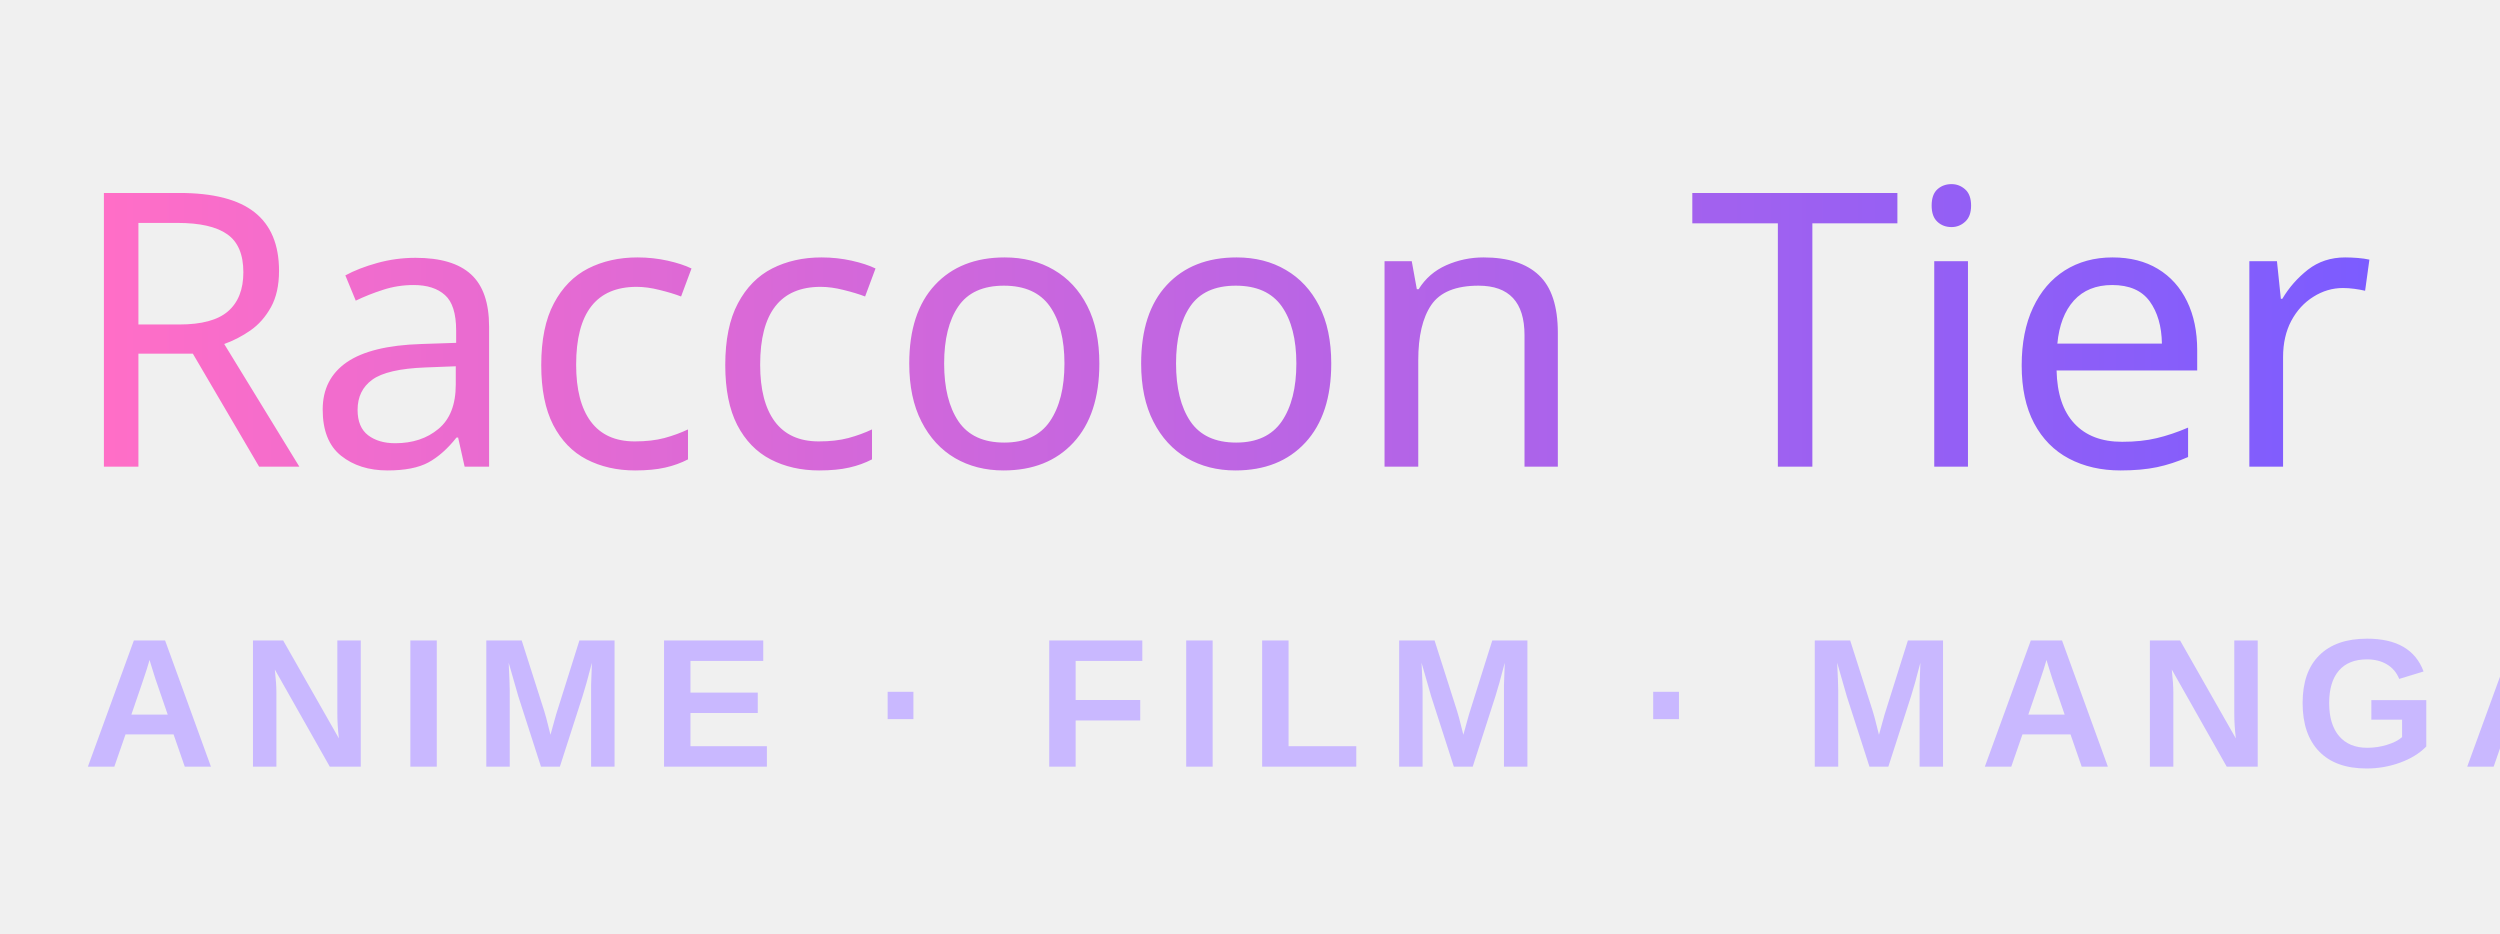
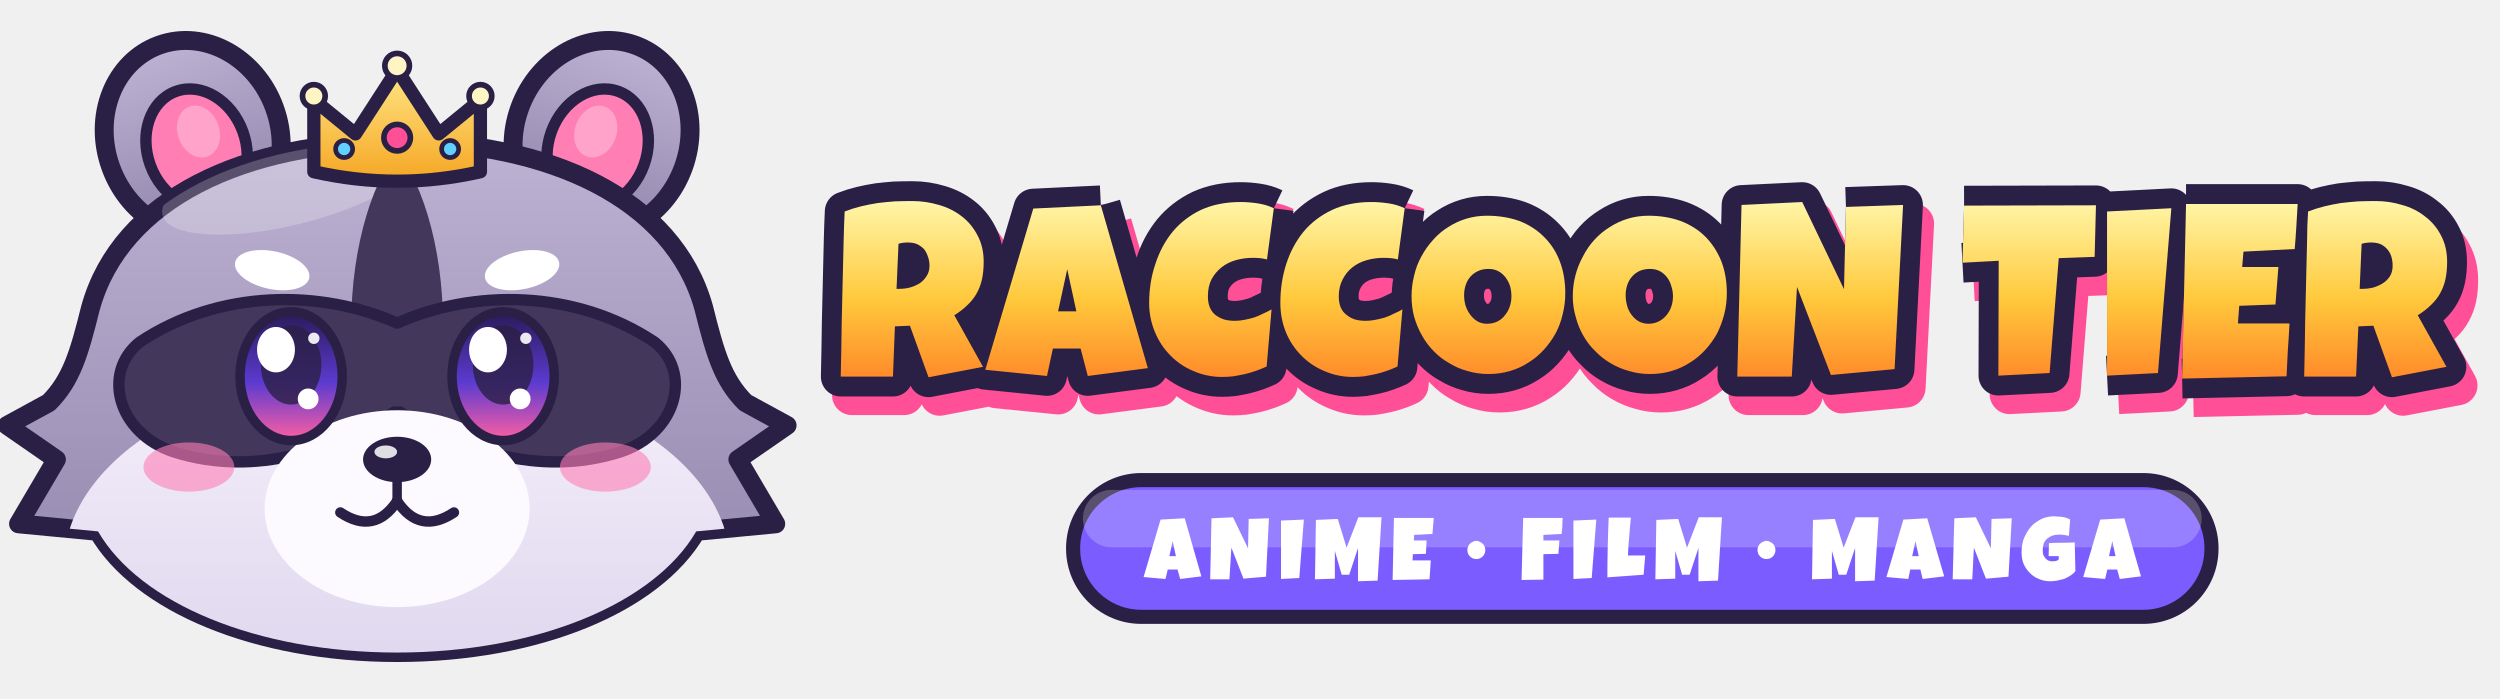
- <svg xmlns="http://www.w3.org/2000/svg" viewBox="0 0 300 112" width="300" height="112">
+ <svg xmlns="http://www.w3.org/2000/svg" viewBox="0 0 766 214" width="766" height="214" role="img" aria-label="Raccoon Tier — Anime, Film e Manga">
  <defs>
-     <linearGradient id="g" x1="0" x2="1">
-       <stop offset="0" stop-color="#ff6ec7" />
-       <stop offset="1" stop-color="#7c5cff" />
+     <linearGradient id="wm" x1="0" y1="0" x2="0" y2="1">
+       <stop offset="0" stop-color="#fff6a8" />
+       <stop offset=".55" stop-color="#ffc93c" />
+       <stop offset="1" stop-color="#ff8a2a" />
    </linearGradient>
  </defs>
-   <text x="8" y="56" font-family="Impact,Arial Black,sans-serif" font-size="46" fill="url(#g)">Raccoon Tier</text>
-   <text x="10" y="92" font-family="Arial,sans-serif" font-weight="700" font-size="22" fill="#c9b8ff" letter-spacing="3">ANIME · FILM · MANGA</text>
+   <defs>
+     <linearGradient id="lfur" x1="0" y1="0" x2="0" y2="1">
+       <stop offset="0" stop-color="#bdb2d2" />
+       <stop offset="1" stop-color="#8f83aa" />
+     </linearGradient>
+     <linearGradient id="lface" x1="0" y1="0" x2="0" y2="1">
+       <stop offset="0" stop-color="#f4effb" />
+       <stop offset="1" stop-color="#d9d0ea" />
+     </linearGradient>
+     <linearGradient id="lhood" x1="0" y1="0" x2="1" y2="1">
+       <stop offset="0" stop-color="#8f6bff" />
+       <stop offset="1" stop-color="#c04bff" />
+     </linearGradient>
+     <linearGradient id="lhoodD" x1="0" y1="0" x2="0" y2="1">
+       <stop offset="0" stop-color="#5a3fe0" />
+       <stop offset="1" stop-color="#3a24a8" />
+     </linearGradient>
+     <linearGradient id="lgold" x1="0" y1="0" x2="0" y2="1">
+       <stop offset="0" stop-color="#ffe685" />
+       <stop offset="1" stop-color="#f5a623" />
+     </linearGradient>
+     <linearGradient id="liris" x1="0" y1="0" x2="0" y2="1">
+       <stop offset="0" stop-color="#2a1a58" />
+       <stop offset=".55" stop-color="#5b3bd0" />
+       <stop offset="1" stop-color="#ff5fa2" />
+     </linearGradient>
+     <linearGradient id="lbook" x1="0" y1="0" x2="1" y2="1">
+       <stop offset="0" stop-color="#ff5aa5" />
+       <stop offset="1" stop-color="#ff8a4d" />
+     </linearGradient>
+   </defs>
+   <g transform="translate(-26.8 -30.9) scale(0.58)">
+     <g>
+       <g transform="rotate(-20 148 126)">
+         <ellipse cx="148" cy="126" rx="46" ry="52" fill="url(#lfur)" stroke="#2a1f45" stroke-width="10" />
+         <ellipse cx="148" cy="132" rx="26" ry="32" fill="#ff7fb5" stroke="#2a1f45" stroke-width="6" />
+         <ellipse cx="152" cy="124" rx="11" ry="14" fill="#fff" opacity=".28" />
+       </g>
+       <g transform="rotate(20 364 126)">
+         <ellipse cx="364" cy="126" rx="46" ry="52" fill="url(#lfur)" stroke="#2a1f45" stroke-width="10" />
+         <ellipse cx="364" cy="132" rx="26" ry="32" fill="#ff7fb5" stroke="#2a1f45" stroke-width="6" />
+         <ellipse cx="360" cy="124" rx="11" ry="14" fill="#fff" opacity=".28" />
+       </g>
+       <path d="M256 128 C336 128 402 158 418 216 C424 240 428 254 440 266 L462 278 L436 296 L456 330 L414 334 C392 372 330 398 256 398C182 398 120 372 98 334L56 330L76 296L50 278L72 266C84 254 88 240 94 216C110 158 176 128 256 128Z" fill="url(#lfur)" stroke="#2a1f45" stroke-width="10" stroke-linejoin="round" />
+       <clipPath id="lhc">
+         <path d="M256 128 C336 128 402 158 418 216 C424 240 428 254 440 266 L462 278 L436 296 L456 330 L414 334 C392 372 330 398 256 398C182 398 120 372 98 334L56 330L76 296L50 278L72 266C84 254 88 240 94 216C110 158 176 128 256 128Z" />
+       </clipPath>
+       <g clip-path="url(#lhc)">
+         <ellipse cx="256" cy="352" rx="176" ry="104" fill="url(#lface)" />
+         <ellipse cx="200" cy="150" rx="70" ry="22" fill="#fff" opacity=".22" transform="rotate(-14 200 150)" />
+       </g>
+       <path d="M256 134 C270 150 282 190 280 234 L232 234 C230 190 242 150 256 134Z" fill="#43375c" />
+       <path d="M256 224 C296 206 350 206 392 234 C412 250 404 282 374 292 C330 306 288 290 256 270C224 290 182 306 138 292C108 282 100 250 120 234C162 206 216 206 256 224Z" fill="#43375c" stroke="#2a1f45" stroke-width="6" stroke-linejoin="round" />
+       <rect x="236" y="232" width="40" height="36" rx="10" fill="#43375c" />
+       <ellipse cx="322" cy="196" rx="20" ry="10" fill="#fff" transform="rotate(-12 322 196)" />
+       <ellipse cx="190" cy="196" rx="20" ry="10" fill="#fff" transform="rotate(12 190 196)" />
+       <ellipse cx="256" cy="322" rx="70" ry="52" fill="#fcf9ff" />
+       <g class="eyes">
+         <g>
+           <ellipse cx="200" cy="252" rx="27" ry="34" fill="url(#liris)" stroke="#2a1f45" stroke-width="5" />
+           <ellipse cx="200" cy="246" rx="16" ry="21" fill="#2a1f45" opacity=".8" />
+           <ellipse cx="192" cy="238" rx="10" ry="12" fill="#fff" />
+           <circle cx="209" cy="264" r="5.5" fill="#fff" />
+           <circle cx="212" cy="232" r="3" fill="#fff" opacity=".9" />
+         </g>
+         <g>
+           <ellipse cx="312" cy="252" rx="27" ry="34" fill="url(#liris)" stroke="#2a1f45" stroke-width="5" />
+           <ellipse cx="312" cy="246" rx="16" ry="21" fill="#2a1f45" opacity=".8" />
+           <ellipse cx="304" cy="238" rx="10" ry="12" fill="#fff" />
+           <circle cx="321" cy="264" r="5.5" fill="#fff" />
+           <circle cx="324" cy="232" r="3" fill="#fff" opacity=".9" />
+         </g>
+       </g>
+       <ellipse cx="146" cy="300" rx="24" ry="13" fill="#ff7fb5" opacity=".6" />
+       <ellipse cx="366" cy="300" rx="24" ry="13" fill="#ff7fb5" opacity=".6" />
+       <ellipse cx="256" cy="296" rx="18" ry="12" fill="#2a1f45" />
+       <ellipse cx="250" cy="292" rx="6" ry="3.400" fill="#fff" opacity=".85" />
+       <path d="M256 308 L256 318" stroke="#2a1f45" stroke-width="5" stroke-linecap="round" />
+       <path d="M256 318 Q244 336 226 324" fill="none" stroke="#2a1f45" stroke-width="5.500" stroke-linecap="round" />
+       <path d="M256 318 Q268 336 286 324" fill="none" stroke="#2a1f45" stroke-width="5.500" stroke-linecap="round" />
+     </g>
+     <g transform="translate(0 6)">
+       <path d="M212 138 L212 100 L234 118 L256 84 L278 118 L300 100 L300 138 Q256 148 212 138Z" fill="url(#lgold)" stroke="#2a1f45" stroke-width="7" stroke-linejoin="round" />
+       <circle cx="256" cy="120" r="7" fill="#ff4f97" stroke="#2a1f45" stroke-width="3" />
+       <circle cx="228" cy="126" r="4.500" fill="#5fd0ff" stroke="#2a1f45" stroke-width="2.500" />
+       <circle cx="284" cy="126" r="4.500" fill="#5fd0ff" stroke="#2a1f45" stroke-width="2.500" />
+       <circle cx="212" cy="98" r="6" fill="#fff5c4" stroke="#2a1f45" stroke-width="3" />
+       <circle cx="256" cy="82" r="6.500" fill="#fff5c4" stroke="#2a1f45" stroke-width="3" />
+       <circle cx="300" cy="98" r="6" fill="#fff5c4" stroke="#2a1f45" stroke-width="3" />
+     </g>
+   </g>
+   <path d="M301.4 80.2Q301.4 83.1 300.9 85.5Q300.4 87.8 299.3 89.8Q298.2 91.8 296.5 93.4Q294.8 95.1 292.4 96.6L301.2 112.4L284.5 115.6L278.8 99.8L274.2 100L273.6 115.4L257.6 115.4Q257.8 106.9 257.9 98.6Q258.1 90.2 258.3 81.7Q258.4 77.4 258.5 73.3Q258.6 69.1 258.8 64.8Q261.4 63.8 263.9 63.2Q266.4 62.6 269 62.2Q271.5 61.9 274.1 61.7Q276.7 61.6 279.5 61.6Q283.7 61.6 287.7 62.8Q291.6 63.9 294.7 66.3Q297.7 68.6 299.5 72.1Q301.4 75.6 301.4 80.2M284.8 81.4Q284.8 79.9 284.3 78.6Q283.9 77.3 283.1 76.3Q282.2 75.4 281 74.8Q279.8 74.3 278.1 74.3Q277.3 74.3 276.6 74.4Q275.9 74.5 275.3 74.7L274.7 88.5L275.6 88.5Q277.2 88.5 278.8 88.1Q280.5 87.6 281.8 86.8Q283.1 85.9 283.9 84.6Q284.8 83.3 284.8 81.4 M337.3 62.9L351.7 112.8L333.3 115.2L331.1 106.8L322.6 106.8L320.8 115.2L301.9 113.3L316.6 63.9L337.3 62.9M324.2 95.4L329.8 95.4L327 82.5 M390.3 63.8L388.2 79.5Q387.1 79.2 386.1 79.1Q385 79 383.9 79Q381.2 79 378.7 79.7Q376.2 80.4 374.3 81.9Q372.4 83.4 371.2 85.6Q370.1 87.8 370.1 90.8Q370.1 92.8 370.7 94.2Q371.3 95.6 372.4 96.5Q373.6 97.4 375.1 97.9Q376.6 98.3 378.4 98.3Q379.8 98.3 381.3 98Q382.8 97.7 384.2 97.3Q385.7 96.8 387 96.1Q388.4 95.5 389.6 94.8L388.1 112.3Q386.6 113 384.9 113.6Q383.2 114.2 381.5 114.6Q379.7 115 377.9 115.3Q376.1 115.5 374.5 115.5Q369.8 115.5 365.7 113.7Q361.6 112 358.6 108.9Q355.6 105.9 353.9 101.8Q352.1 97.6 352.1 92.8Q352.1 86.5 354 80.9Q355.8 75.3 359.3 71Q362.8 66.8 368 64.3Q373.3 61.9 380.1 61.9Q382.6 61.9 385.3 62.3Q388 62.7 390.3 63.8 M430.4 63.8L428.3 79.5Q427.3 79.2 426.2 79.1Q425.1 79 424 79Q421.3 79 418.8 79.7Q416.3 80.4 414.4 81.9Q412.5 83.4 411.4 85.6Q410.2 87.8 410.2 90.8Q410.2 92.8 410.8 94.2Q411.4 95.6 412.6 96.5Q413.7 97.4 415.2 97.9Q416.7 98.3 418.5 98.3Q419.9 98.3 421.4 98Q422.9 97.7 424.3 97.3Q425.8 96.8 427.1 96.1Q428.5 95.5 429.7 94.8L428.2 112.3Q426.7 113 425 113.6Q423.4 114.2 421.6 114.6Q419.8 115 418 115.3Q416.2 115.5 414.6 115.5Q409.9 115.5 405.8 113.7Q401.7 112 398.7 108.9Q395.7 105.9 394 101.8Q392.3 97.6 392.3 92.8Q392.3 86.5 394.1 80.9Q395.9 75.3 399.4 71Q402.9 66.8 408.2 64.3Q413.4 61.9 420.2 61.9Q422.7 61.9 425.4 62.3Q428.1 62.7 430.4 63.8 M479.6 89.8Q479.6 93.2 478.8 96.3Q478.1 99.4 476.6 102.2Q475.1 104.9 473 107.2Q470.9 109.5 468.3 111.1Q465.7 112.8 462.6 113.7Q459.5 114.6 456.1 114.6Q452.7 114.6 449.7 113.7Q446.7 112.9 444.1 111.3Q441.4 109.8 439.3 107.6Q437.2 105.5 435.7 102.8Q434.2 100.2 433.3 97.1Q432.5 94.1 432.5 90.8Q432.5 87.5 433.3 84.4Q434 81.3 435.5 78.6Q437 75.8 439.1 73.5Q441.1 71.2 443.7 69.6Q446.3 67.9 449.3 67Q452.3 66.1 455.6 66.1Q461 66.1 465.5 67.7Q469.9 69.4 473 72.5Q476.2 75.6 477.9 80Q479.6 84.4 479.6 89.8M463.1 90.8Q463.1 89.2 462.7 87.7Q462.2 86.2 461.3 85Q460.4 83.8 459.1 83.1Q457.8 82.4 456.1 82.4Q454.3 82.4 453 83Q451.6 83.6 450.6 84.7Q449.6 85.8 449.1 87.3Q448.6 88.8 448.6 90.4Q448.6 92 449 93.5Q449.5 95.1 450.4 96.3Q451.3 97.6 452.6 98.4Q453.9 99.2 455.6 99.2Q457.4 99.2 458.8 98.5Q460.2 97.8 461.1 96.6Q462.1 95.4 462.6 93.9Q463.1 92.4 463.1 90.8 M529.1 89.8Q529.1 93.2 528.3 96.3Q527.5 99.4 526.1 102.2Q524.6 104.9 522.5 107.2Q520.4 109.5 517.8 111.1Q515.2 112.8 512.1 113.7Q509 114.6 505.6 114.6Q502.2 114.6 499.2 113.7Q496.2 112.9 493.5 111.3Q490.9 109.8 488.8 107.6Q486.6 105.5 485.1 102.8Q483.6 100.2 482.8 97.1Q481.9 94.1 481.9 90.8Q481.9 87.5 482.7 84.4Q483.5 81.3 485 78.6Q486.4 75.8 488.5 73.5Q490.6 71.2 493.2 69.6Q495.8 67.9 498.8 67Q501.8 66.1 505.1 66.1Q510.5 66.1 514.9 67.7Q519.4 69.4 522.5 72.5Q525.6 75.6 527.4 80Q529.1 84.4 529.1 89.8M512.6 90.8Q512.6 89.2 512.1 87.7Q511.7 86.2 510.8 85Q509.9 83.8 508.6 83.1Q507.3 82.4 505.6 82.4Q503.8 82.4 502.4 83Q501.1 83.6 500.1 84.7Q499.1 85.8 498.6 87.3Q498.1 88.8 498.1 90.4Q498.1 92 498.5 93.5Q498.9 95.1 499.8 96.3Q500.7 97.6 502 98.4Q503.4 99.2 505.1 99.2Q506.8 99.2 508.2 98.5Q509.6 97.8 510.6 96.6Q511.6 95.4 512.1 93.9Q512.6 92.4 512.6 90.8 M565.6 63.4L583.1 62.8L580.5 113.1L561 114.9L550.6 87.9L549 115.4L532.3 115.4L533.6 62.8L552.2 61.9L565 88.6  M601.8 63L642.2 62.9L641.8 78.7L630.8 79.1L628 114.3L612.3 115.1L612.4 79.9L601.3 80.5 M645.6 64.8L665.3 63.8L661.2 114.3L645.6 115.1 M669.8 62.5L704 62.5Q703.8 66 703.6 69.4Q703.4 72.8 703.1 76.3L687.4 77.1L687 81.8L698.1 81.8L697.2 93.3L686.1 93.7L685.7 99.1L694.9 99.1L701.5 99.1Q701.3 103.2 701 107.2Q700.8 111.2 700.6 115.3L668.6 116 M749.8 80.2Q749.8 83.1 749.3 85.5Q748.8 87.8 747.7 89.8Q746.6 91.8 744.9 93.4Q743.2 95.1 740.8 96.6L749.6 112.4L732.9 115.6L727.2 99.8L722.6 100L721.9 115.4L706 115.4Q706.2 106.9 706.3 98.6Q706.5 90.2 706.7 81.7Q706.8 77.4 706.9 73.3Q706.9 69.1 707.2 64.8Q709.8 63.8 712.3 63.2Q714.8 62.6 717.3 62.2Q719.9 61.9 722.5 61.7Q725.1 61.6 727.9 61.6Q732.1 61.6 736 62.8Q740 63.9 743 66.3Q746.1 68.6 747.9 72.1Q749.8 75.6 749.8 80.2M733.1 81.4Q733.1 79.9 732.7 78.6Q732.3 77.3 731.4 76.3Q730.6 75.4 729.4 74.8Q728.1 74.3 726.5 74.3Q725.7 74.3 725 74.4Q724.3 74.5 723.6 74.7L723 88.5L723.9 88.5Q725.5 88.5 727.2 88.1Q728.8 87.6 730.1 86.8Q731.5 85.9 732.3 84.6Q733.1 83.3 733.1 81.4" fill="#ff4f97" stroke="#ff4f97" stroke-width="12.16" stroke-linejoin="round" transform="translate(3.42 5.7)" />
+   <path d="M301.4 80.2Q301.4 83.1 300.9 85.5Q300.4 87.8 299.3 89.8Q298.2 91.8 296.5 93.4Q294.8 95.1 292.4 96.6L301.2 112.4L284.5 115.6L278.8 99.8L274.2 100L273.6 115.4L257.6 115.4Q257.8 106.9 257.9 98.6Q258.1 90.2 258.3 81.7Q258.4 77.4 258.5 73.3Q258.6 69.1 258.8 64.8Q261.4 63.8 263.9 63.2Q266.4 62.6 269 62.2Q271.5 61.9 274.1 61.7Q276.7 61.6 279.5 61.6Q283.7 61.6 287.7 62.8Q291.6 63.9 294.7 66.3Q297.7 68.6 299.5 72.1Q301.4 75.6 301.4 80.2M284.8 81.4Q284.8 79.9 284.3 78.6Q283.9 77.3 283.1 76.3Q282.2 75.4 281 74.8Q279.8 74.3 278.1 74.3Q277.3 74.3 276.6 74.4Q275.9 74.5 275.3 74.7L274.7 88.5L275.6 88.5Q277.2 88.5 278.8 88.1Q280.5 87.6 281.8 86.8Q283.1 85.9 283.9 84.6Q284.8 83.3 284.8 81.4 M337.3 62.9L351.7 112.8L333.3 115.2L331.1 106.8L322.6 106.8L320.8 115.2L301.9 113.3L316.6 63.9L337.3 62.9M324.2 95.4L329.8 95.4L327 82.5 M390.3 63.8L388.2 79.5Q387.1 79.2 386.1 79.1Q385 79 383.9 79Q381.2 79 378.7 79.7Q376.2 80.4 374.3 81.9Q372.4 83.4 371.2 85.6Q370.1 87.8 370.1 90.8Q370.1 92.8 370.7 94.2Q371.3 95.6 372.4 96.5Q373.6 97.4 375.1 97.9Q376.6 98.3 378.4 98.3Q379.8 98.3 381.3 98Q382.8 97.7 384.2 97.3Q385.7 96.8 387 96.1Q388.4 95.5 389.6 94.8L388.1 112.3Q386.6 113 384.9 113.6Q383.2 114.2 381.5 114.6Q379.7 115 377.9 115.3Q376.1 115.5 374.5 115.5Q369.8 115.5 365.7 113.7Q361.6 112 358.6 108.9Q355.6 105.9 353.9 101.8Q352.1 97.6 352.1 92.8Q352.1 86.5 354 80.9Q355.8 75.3 359.3 71Q362.8 66.8 368 64.3Q373.3 61.9 380.1 61.9Q382.6 61.9 385.3 62.3Q388 62.7 390.3 63.8 M430.4 63.8L428.3 79.5Q427.3 79.2 426.2 79.1Q425.1 79 424 79Q421.3 79 418.8 79.7Q416.3 80.4 414.4 81.9Q412.5 83.4 411.4 85.6Q410.2 87.8 410.2 90.8Q410.2 92.8 410.8 94.2Q411.4 95.6 412.6 96.5Q413.7 97.4 415.2 97.9Q416.7 98.3 418.5 98.3Q419.9 98.3 421.4 98Q422.9 97.7 424.3 97.3Q425.8 96.8 427.1 96.1Q428.5 95.5 429.7 94.8L428.2 112.3Q426.7 113 425 113.6Q423.4 114.2 421.6 114.6Q419.8 115 418 115.3Q416.2 115.5 414.6 115.5Q409.9 115.5 405.8 113.7Q401.7 112 398.7 108.9Q395.7 105.9 394 101.8Q392.3 97.6 392.3 92.8Q392.3 86.5 394.1 80.9Q395.9 75.3 399.4 71Q402.9 66.8 408.2 64.3Q413.4 61.9 420.2 61.9Q422.7 61.9 425.4 62.3Q428.1 62.7 430.4 63.8 M479.6 89.8Q479.6 93.2 478.8 96.3Q478.1 99.4 476.6 102.2Q475.1 104.9 473 107.2Q470.9 109.5 468.3 111.1Q465.7 112.8 462.6 113.7Q459.5 114.6 456.1 114.6Q452.7 114.6 449.7 113.7Q446.7 112.9 444.1 111.3Q441.4 109.8 439.3 107.6Q437.2 105.5 435.7 102.8Q434.2 100.2 433.3 97.1Q432.5 94.1 432.5 90.8Q432.5 87.5 433.3 84.4Q434 81.3 435.5 78.6Q437 75.8 439.1 73.5Q441.1 71.2 443.7 69.6Q446.3 67.9 449.3 67Q452.3 66.1 455.6 66.1Q461 66.1 465.5 67.7Q469.9 69.4 473 72.5Q476.2 75.6 477.9 80Q479.6 84.4 479.6 89.8M463.1 90.8Q463.1 89.2 462.7 87.7Q462.2 86.2 461.3 85Q460.4 83.8 459.1 83.1Q457.8 82.4 456.1 82.4Q454.3 82.4 453 83Q451.6 83.6 450.6 84.7Q449.6 85.8 449.1 87.3Q448.6 88.8 448.6 90.4Q448.6 92 449 93.5Q449.5 95.1 450.4 96.3Q451.3 97.6 452.6 98.4Q453.9 99.2 455.6 99.2Q457.4 99.2 458.8 98.5Q460.2 97.8 461.1 96.6Q462.1 95.4 462.6 93.9Q463.1 92.4 463.1 90.8 M529.1 89.8Q529.1 93.2 528.3 96.3Q527.5 99.4 526.1 102.2Q524.6 104.9 522.5 107.2Q520.4 109.5 517.8 111.1Q515.2 112.8 512.1 113.7Q509 114.6 505.6 114.6Q502.2 114.6 499.2 113.7Q496.2 112.9 493.5 111.3Q490.9 109.8 488.8 107.6Q486.6 105.5 485.1 102.8Q483.6 100.2 482.8 97.1Q481.9 94.1 481.9 90.8Q481.9 87.5 482.7 84.4Q483.5 81.3 485 78.6Q486.4 75.8 488.5 73.5Q490.6 71.2 493.2 69.6Q495.8 67.9 498.8 67Q501.8 66.1 505.1 66.1Q510.5 66.1 514.9 67.7Q519.4 69.4 522.5 72.5Q525.6 75.6 527.4 80Q529.1 84.4 529.1 89.8M512.6 90.8Q512.6 89.2 512.1 87.7Q511.7 86.2 510.8 85Q509.9 83.8 508.6 83.1Q507.3 82.4 505.6 82.4Q503.8 82.4 502.4 83Q501.1 83.6 500.1 84.7Q499.1 85.8 498.6 87.3Q498.1 88.8 498.1 90.4Q498.1 92 498.5 93.5Q498.9 95.1 499.8 96.3Q500.7 97.6 502 98.4Q503.4 99.2 505.1 99.2Q506.8 99.2 508.2 98.5Q509.6 97.8 510.6 96.6Q511.6 95.4 512.1 93.9Q512.6 92.4 512.6 90.8 M565.6 63.4L583.1 62.8L580.5 113.1L561 114.9L550.6 87.9L549 115.4L532.3 115.4L533.6 62.8L552.2 61.9L565 88.6  M601.8 63L642.2 62.9L641.8 78.7L630.8 79.1L628 114.3L612.3 115.1L612.4 79.9L601.3 80.5 M645.6 64.8L665.3 63.8L661.2 114.3L645.6 115.1 M669.8 62.5L704 62.5Q703.8 66 703.6 69.4Q703.4 72.8 703.1 76.3L687.4 77.1L687 81.8L698.1 81.8L697.2 93.3L686.1 93.7L685.7 99.1L694.9 99.1L701.5 99.1Q701.3 103.2 701 107.2Q700.8 111.2 700.6 115.3L668.6 116 M749.8 80.2Q749.8 83.1 749.3 85.5Q748.8 87.8 747.7 89.8Q746.6 91.8 744.9 93.4Q743.2 95.1 740.8 96.6L749.6 112.4L732.9 115.6L727.2 99.8L722.6 100L721.9 115.4L706 115.4Q706.2 106.9 706.3 98.6Q706.5 90.2 706.7 81.7Q706.8 77.4 706.9 73.3Q706.9 69.1 707.2 64.8Q709.8 63.8 712.3 63.2Q714.8 62.6 717.3 62.2Q719.9 61.9 722.5 61.7Q725.1 61.6 727.9 61.6Q732.1 61.6 736 62.8Q740 63.9 743 66.3Q746.1 68.6 747.9 72.1Q749.8 75.6 749.8 80.2M733.1 81.4Q733.1 79.9 732.7 78.6Q732.3 77.3 731.4 76.3Q730.6 75.4 729.4 74.8Q728.1 74.3 726.5 74.3Q725.7 74.3 725 74.4Q724.3 74.5 723.6 74.7L723 88.5L723.9 88.5Q725.5 88.5 727.2 88.1Q728.8 87.6 730.1 86.8Q731.5 85.9 732.3 84.6Q733.1 83.3 733.1 81.4" fill="#2a1f45" stroke="#2a1f45" stroke-width="12.16" stroke-linejoin="round" />
+   <path d="M301.4 80.2Q301.4 83.1 300.9 85.5Q300.4 87.8 299.3 89.8Q298.2 91.8 296.5 93.4Q294.8 95.1 292.4 96.6L301.2 112.4L284.5 115.6L278.8 99.8L274.2 100L273.6 115.4L257.6 115.4Q257.8 106.9 257.9 98.6Q258.1 90.2 258.3 81.7Q258.4 77.4 258.5 73.3Q258.6 69.1 258.8 64.8Q261.4 63.8 263.9 63.2Q266.4 62.6 269 62.2Q271.5 61.9 274.1 61.7Q276.7 61.6 279.5 61.6Q283.7 61.6 287.7 62.8Q291.6 63.9 294.7 66.3Q297.7 68.6 299.5 72.1Q301.4 75.6 301.4 80.2M284.8 81.4Q284.8 79.9 284.3 78.6Q283.9 77.3 283.1 76.3Q282.2 75.4 281 74.8Q279.8 74.3 278.1 74.3Q277.3 74.3 276.6 74.4Q275.9 74.5 275.3 74.7L274.7 88.5L275.6 88.5Q277.2 88.5 278.8 88.1Q280.5 87.6 281.8 86.8Q283.1 85.9 283.9 84.6Q284.8 83.3 284.8 81.4 M337.3 62.9L351.7 112.8L333.3 115.2L331.1 106.8L322.6 106.8L320.8 115.2L301.9 113.3L316.6 63.9L337.3 62.9M324.2 95.4L329.8 95.4L327 82.5 M390.3 63.8L388.2 79.5Q387.1 79.2 386.1 79.1Q385 79 383.9 79Q381.2 79 378.7 79.7Q376.2 80.4 374.3 81.9Q372.4 83.4 371.2 85.6Q370.1 87.8 370.1 90.8Q370.1 92.8 370.7 94.2Q371.3 95.6 372.4 96.5Q373.6 97.4 375.1 97.9Q376.6 98.3 378.4 98.3Q379.8 98.3 381.3 98Q382.8 97.7 384.2 97.3Q385.7 96.8 387 96.1Q388.4 95.5 389.6 94.8L388.1 112.3Q386.6 113 384.9 113.6Q383.2 114.2 381.5 114.6Q379.7 115 377.9 115.3Q376.1 115.5 374.5 115.5Q369.8 115.5 365.7 113.7Q361.6 112 358.6 108.9Q355.6 105.9 353.9 101.8Q352.1 97.6 352.1 92.8Q352.1 86.5 354 80.9Q355.8 75.3 359.3 71Q362.8 66.8 368 64.3Q373.3 61.9 380.1 61.9Q382.6 61.9 385.3 62.3Q388 62.7 390.3 63.8 M430.4 63.8L428.3 79.5Q427.3 79.2 426.2 79.1Q425.1 79 424 79Q421.3 79 418.8 79.7Q416.3 80.4 414.4 81.9Q412.5 83.4 411.4 85.6Q410.2 87.8 410.2 90.8Q410.2 92.8 410.8 94.2Q411.4 95.6 412.6 96.5Q413.7 97.4 415.2 97.9Q416.7 98.3 418.5 98.3Q419.9 98.3 421.4 98Q422.9 97.7 424.3 97.3Q425.8 96.8 427.1 96.1Q428.5 95.5 429.7 94.8L428.2 112.3Q426.7 113 425 113.6Q423.4 114.2 421.6 114.6Q419.8 115 418 115.3Q416.2 115.5 414.6 115.5Q409.9 115.5 405.8 113.7Q401.7 112 398.7 108.9Q395.7 105.9 394 101.8Q392.3 97.6 392.3 92.8Q392.3 86.5 394.1 80.9Q395.9 75.3 399.4 71Q402.9 66.8 408.2 64.3Q413.4 61.9 420.2 61.9Q422.7 61.9 425.4 62.3Q428.1 62.7 430.4 63.8 M479.6 89.8Q479.6 93.2 478.8 96.3Q478.1 99.4 476.6 102.2Q475.1 104.9 473 107.2Q470.9 109.5 468.3 111.1Q465.7 112.8 462.6 113.7Q459.5 114.6 456.1 114.6Q452.7 114.6 449.7 113.7Q446.7 112.9 444.1 111.3Q441.4 109.8 439.3 107.6Q437.2 105.5 435.7 102.8Q434.2 100.2 433.3 97.1Q432.5 94.1 432.5 90.8Q432.5 87.5 433.3 84.4Q434 81.3 435.5 78.6Q437 75.8 439.1 73.5Q441.1 71.2 443.7 69.6Q446.3 67.9 449.3 67Q452.3 66.1 455.6 66.1Q461 66.1 465.5 67.7Q469.9 69.4 473 72.5Q476.2 75.6 477.9 80Q479.6 84.4 479.6 89.8M463.1 90.8Q463.1 89.2 462.7 87.7Q462.2 86.2 461.3 85Q460.4 83.8 459.1 83.1Q457.8 82.4 456.1 82.4Q454.3 82.4 453 83Q451.6 83.6 450.6 84.7Q449.6 85.8 449.1 87.3Q448.6 88.8 448.6 90.4Q448.6 92 449 93.5Q449.5 95.1 450.4 96.3Q451.3 97.6 452.6 98.4Q453.9 99.2 455.6 99.2Q457.4 99.2 458.8 98.5Q460.2 97.8 461.1 96.6Q462.1 95.4 462.6 93.9Q463.1 92.4 463.1 90.8 M529.1 89.8Q529.1 93.2 528.3 96.3Q527.5 99.4 526.1 102.2Q524.6 104.9 522.5 107.2Q520.4 109.5 517.8 111.1Q515.2 112.8 512.1 113.7Q509 114.6 505.6 114.6Q502.2 114.6 499.2 113.7Q496.2 112.9 493.5 111.3Q490.9 109.8 488.8 107.6Q486.6 105.5 485.1 102.8Q483.6 100.2 482.8 97.1Q481.9 94.1 481.9 90.8Q481.9 87.5 482.7 84.4Q483.5 81.3 485 78.6Q486.4 75.8 488.5 73.5Q490.6 71.2 493.2 69.6Q495.8 67.9 498.8 67Q501.8 66.1 505.1 66.1Q510.5 66.1 514.9 67.7Q519.4 69.4 522.5 72.5Q525.6 75.6 527.4 80Q529.1 84.4 529.1 89.8M512.6 90.8Q512.6 89.2 512.1 87.7Q511.7 86.2 510.8 85Q509.9 83.8 508.6 83.1Q507.3 82.4 505.6 82.4Q503.8 82.4 502.4 83Q501.1 83.6 500.1 84.7Q499.1 85.8 498.6 87.3Q498.1 88.8 498.1 90.4Q498.1 92 498.5 93.5Q498.9 95.1 499.8 96.3Q500.7 97.6 502 98.4Q503.4 99.2 505.1 99.2Q506.8 99.2 508.2 98.5Q509.6 97.8 510.6 96.6Q511.6 95.4 512.1 93.9Q512.6 92.4 512.6 90.8 M565.6 63.4L583.1 62.8L580.5 113.1L561 114.9L550.6 87.9L549 115.4L532.3 115.4L533.6 62.8L552.2 61.9L565 88.6  M601.8 63L642.2 62.9L641.8 78.7L630.8 79.1L628 114.3L612.3 115.1L612.4 79.9L601.3 80.5 M645.6 64.8L665.3 63.8L661.2 114.3L645.6 115.1 M669.8 62.5L704 62.5Q703.8 66 703.6 69.4Q703.4 72.8 703.1 76.3L687.4 77.1L687 81.8L698.1 81.8L697.2 93.3L686.1 93.7L685.7 99.1L694.9 99.1L701.5 99.1Q701.3 103.2 701 107.2Q700.8 111.2 700.6 115.3L668.6 116 M749.8 80.2Q749.8 83.1 749.3 85.5Q748.8 87.8 747.7 89.8Q746.6 91.8 744.9 93.4Q743.2 95.1 740.8 96.6L749.6 112.4L732.9 115.6L727.2 99.8L722.6 100L721.9 115.4L706 115.4Q706.2 106.9 706.3 98.6Q706.5 90.2 706.7 81.7Q706.8 77.4 706.9 73.3Q706.9 69.1 707.2 64.8Q709.8 63.8 712.3 63.2Q714.8 62.6 717.3 62.2Q719.9 61.9 722.5 61.7Q725.1 61.6 727.9 61.6Q732.1 61.6 736 62.8Q740 63.9 743 66.3Q746.1 68.6 747.9 72.1Q749.8 75.6 749.8 80.2M733.1 81.4Q733.1 79.9 732.7 78.6Q732.3 77.3 731.4 76.3Q730.6 75.4 729.4 74.8Q728.1 74.3 726.5 74.3Q725.7 74.3 725 74.4Q724.3 74.5 723.6 74.7L723 88.5L723.9 88.5Q725.5 88.5 727.2 88.1Q728.8 87.6 730.1 86.8Q731.5 85.9 732.3 84.6Q733.1 83.3 733.1 81.4" fill="url(#wm)" />
+   <g>
+     <rect x="328.8" y="147.1" width="348.8" height="41.9" rx="20.9" fill="#7a5cff" stroke="#2a1f45" stroke-width="4.32" />
+     <rect x="331.8" y="150.1" width="342.8" height="17.6" rx="8.8" fill="#fff" opacity=".22" />
+     <path d="M363 158.8L368.1 176.6L361.6 177.4L360.8 174.5L357.8 174.5L357.1 177.4L350.4 176.8L355.6 159.2L363 158.8M358.3 170.4L360.3 170.4L359.3 165.8 M382.6 159L388.8 158.8L387.9 176.7L381 177.3L377.3 167.8L376.7 177.5L370.8 177.5L371.2 158.8L377.8 158.5L382.4 168 M392.5 159.5L399.5 159.2L398.1 177.1L392.5 177.4 M416.2 158.5L423.3 158.5L422.1 177.9L416.1 178.1L416.1 167.9L413.4 176.1L411.1 176.1L409 168.8L409 177.3L402.9 177.5L403.2 159.3L409.9 159L412.6 167.8 M427.1 158.7L439.3 158.7Q439.2 159.9 439.1 161.2Q439 162.4 438.9 163.6L433.3 163.9L433.2 165.6L437.1 165.6L436.9 169.7L432.9 169.8L432.8 171.7L436 171.7L438.4 171.7Q438.3 173.2 438.2 174.6Q438.1 176 438 177.5L426.7 177.7  M455.1 168.5Q455.1 169.1 454.9 169.6Q454.7 170.1 454.3 170.5Q453.9 170.9 453.4 171.1Q452.9 171.3 452.4 171.3Q451.8 171.3 451.3 171.1Q450.8 170.9 450.4 170.5Q450 170.1 449.8 169.6Q449.6 169.1 449.6 168.5Q449.6 168 449.8 167.5Q450 166.9 450.4 166.6Q450.8 166.2 451.3 166Q451.8 165.7 452.4 165.7Q452.9 165.7 453.4 166Q453.9 166.2 454.3 166.6Q454.7 166.9 454.9 167.5Q455.1 168 455.1 168.5  M466.7 158.7L478.8 158.7Q478.7 159.9 478.7 161.2Q478.6 162.4 478.5 163.6L472.9 163.9L472.9 165.6L477.8 165.6L477.5 169.7L472.9 169.8L472.9 177.6L466.2 177.7 M482.1 159.5L489.1 159.2L487.7 177.1L482.1 177.4 M504.1 170.2L503.6 176.1L492.5 176.9Q492.5 172.3 492.6 167.8Q492.7 163.2 492.9 158.6L499.7 158.6Q499.4 161.5 499.2 164.4Q498.9 167.3 498.8 170.2Q499.4 170.2 500 170.2Q500.6 170.2 501.2 170.2Q502 170.2 502.7 170.2Q503.4 170.2 504.1 170.2 M520.5 158.5L527.6 158.5L526.4 177.9L520.4 178.1L520.4 167.9L517.7 176.1L515.4 176.1L513.3 168.8L513.3 177.3L507.2 177.5L507.5 159.3L514.2 159L516.9 167.8  M544 168.5Q544 169.1 543.8 169.6Q543.6 170.1 543.2 170.5Q542.8 170.9 542.3 171.1Q541.8 171.3 541.2 171.3Q540.7 171.3 540.2 171.1Q539.7 170.9 539.3 170.5Q538.9 170.1 538.7 169.6Q538.5 169.1 538.5 168.5Q538.5 168 538.7 167.5Q538.9 166.9 539.3 166.6Q539.7 166.2 540.2 166Q540.7 165.7 541.2 165.7Q541.8 165.7 542.3 166Q542.8 166.2 543.2 166.6Q543.6 166.9 543.8 167.5Q544 168 544 168.5  M568.5 158.5L575.6 158.5L574.4 177.9L568.4 178.1L568.4 167.9L565.7 176.1L563.4 176.1L561.3 168.8L561.3 177.3L555.2 177.5L555.5 159.3L562.2 159L564.9 167.8 M590.5 158.8L595.7 176.6L589.1 177.4L588.4 174.5L585.3 174.5L584.7 177.4L578 176.8L583.2 159.2L590.5 158.8M585.9 170.4L587.9 170.4L586.9 165.8 M610.2 159L616.4 158.8L615.4 176.7L608.5 177.3L604.8 167.8L604.3 177.5L598.3 177.5L598.8 158.8L605.4 158.5L610 168 M635.7 166.2L635.9 175Q635.3 175.8 634.3 176.4Q633.4 177 632.4 177.4Q631.3 177.7 630.3 177.9Q629.2 178.1 628.2 178.1Q626.3 178.1 624.7 177.4Q623 176.7 621.9 175.5Q620.7 174.3 620 172.7Q619.4 171.1 619.4 169.2Q619.4 167.7 619.7 166.4Q620 165 620.7 163.8Q621.3 162.5 622.2 161.5Q623 160.5 624.2 159.8Q625.3 159 626.6 158.6Q627.9 158.2 629.5 158.2Q630 158.2 630.7 158.3Q631.3 158.3 632 158.4Q632.6 158.5 633.2 158.7Q633.8 158.9 634.3 159.2L633.9 164.2Q633.2 164 632.4 163.9Q631.6 163.8 630.9 163.8Q629.8 163.8 628.9 164.1Q628 164.4 627.3 165Q626.6 165.6 626.2 166.5Q625.9 167.4 625.9 168.5Q625.9 169.2 626 169.8Q626.2 170.4 626.6 170.9Q627 171.4 627.5 171.7Q628.1 172 628.8 172Q629.3 172 629.9 171.9Q630.4 171.8 630.8 171.4L630.8 170.4L627.7 170.4L627.8 166.4Q629.8 166.3 631.8 166.3Q633.7 166.3 635.7 166.2 M650.9 158.8L656 176.6L649.5 177.4L648.7 174.5L645.7 174.5L645 177.4L638.3 176.8L643.5 159.2L650.9 158.8M646.2 170.4L648.2 170.4L647.2 165.8" fill="#fff" />
+   </g>
</svg>
